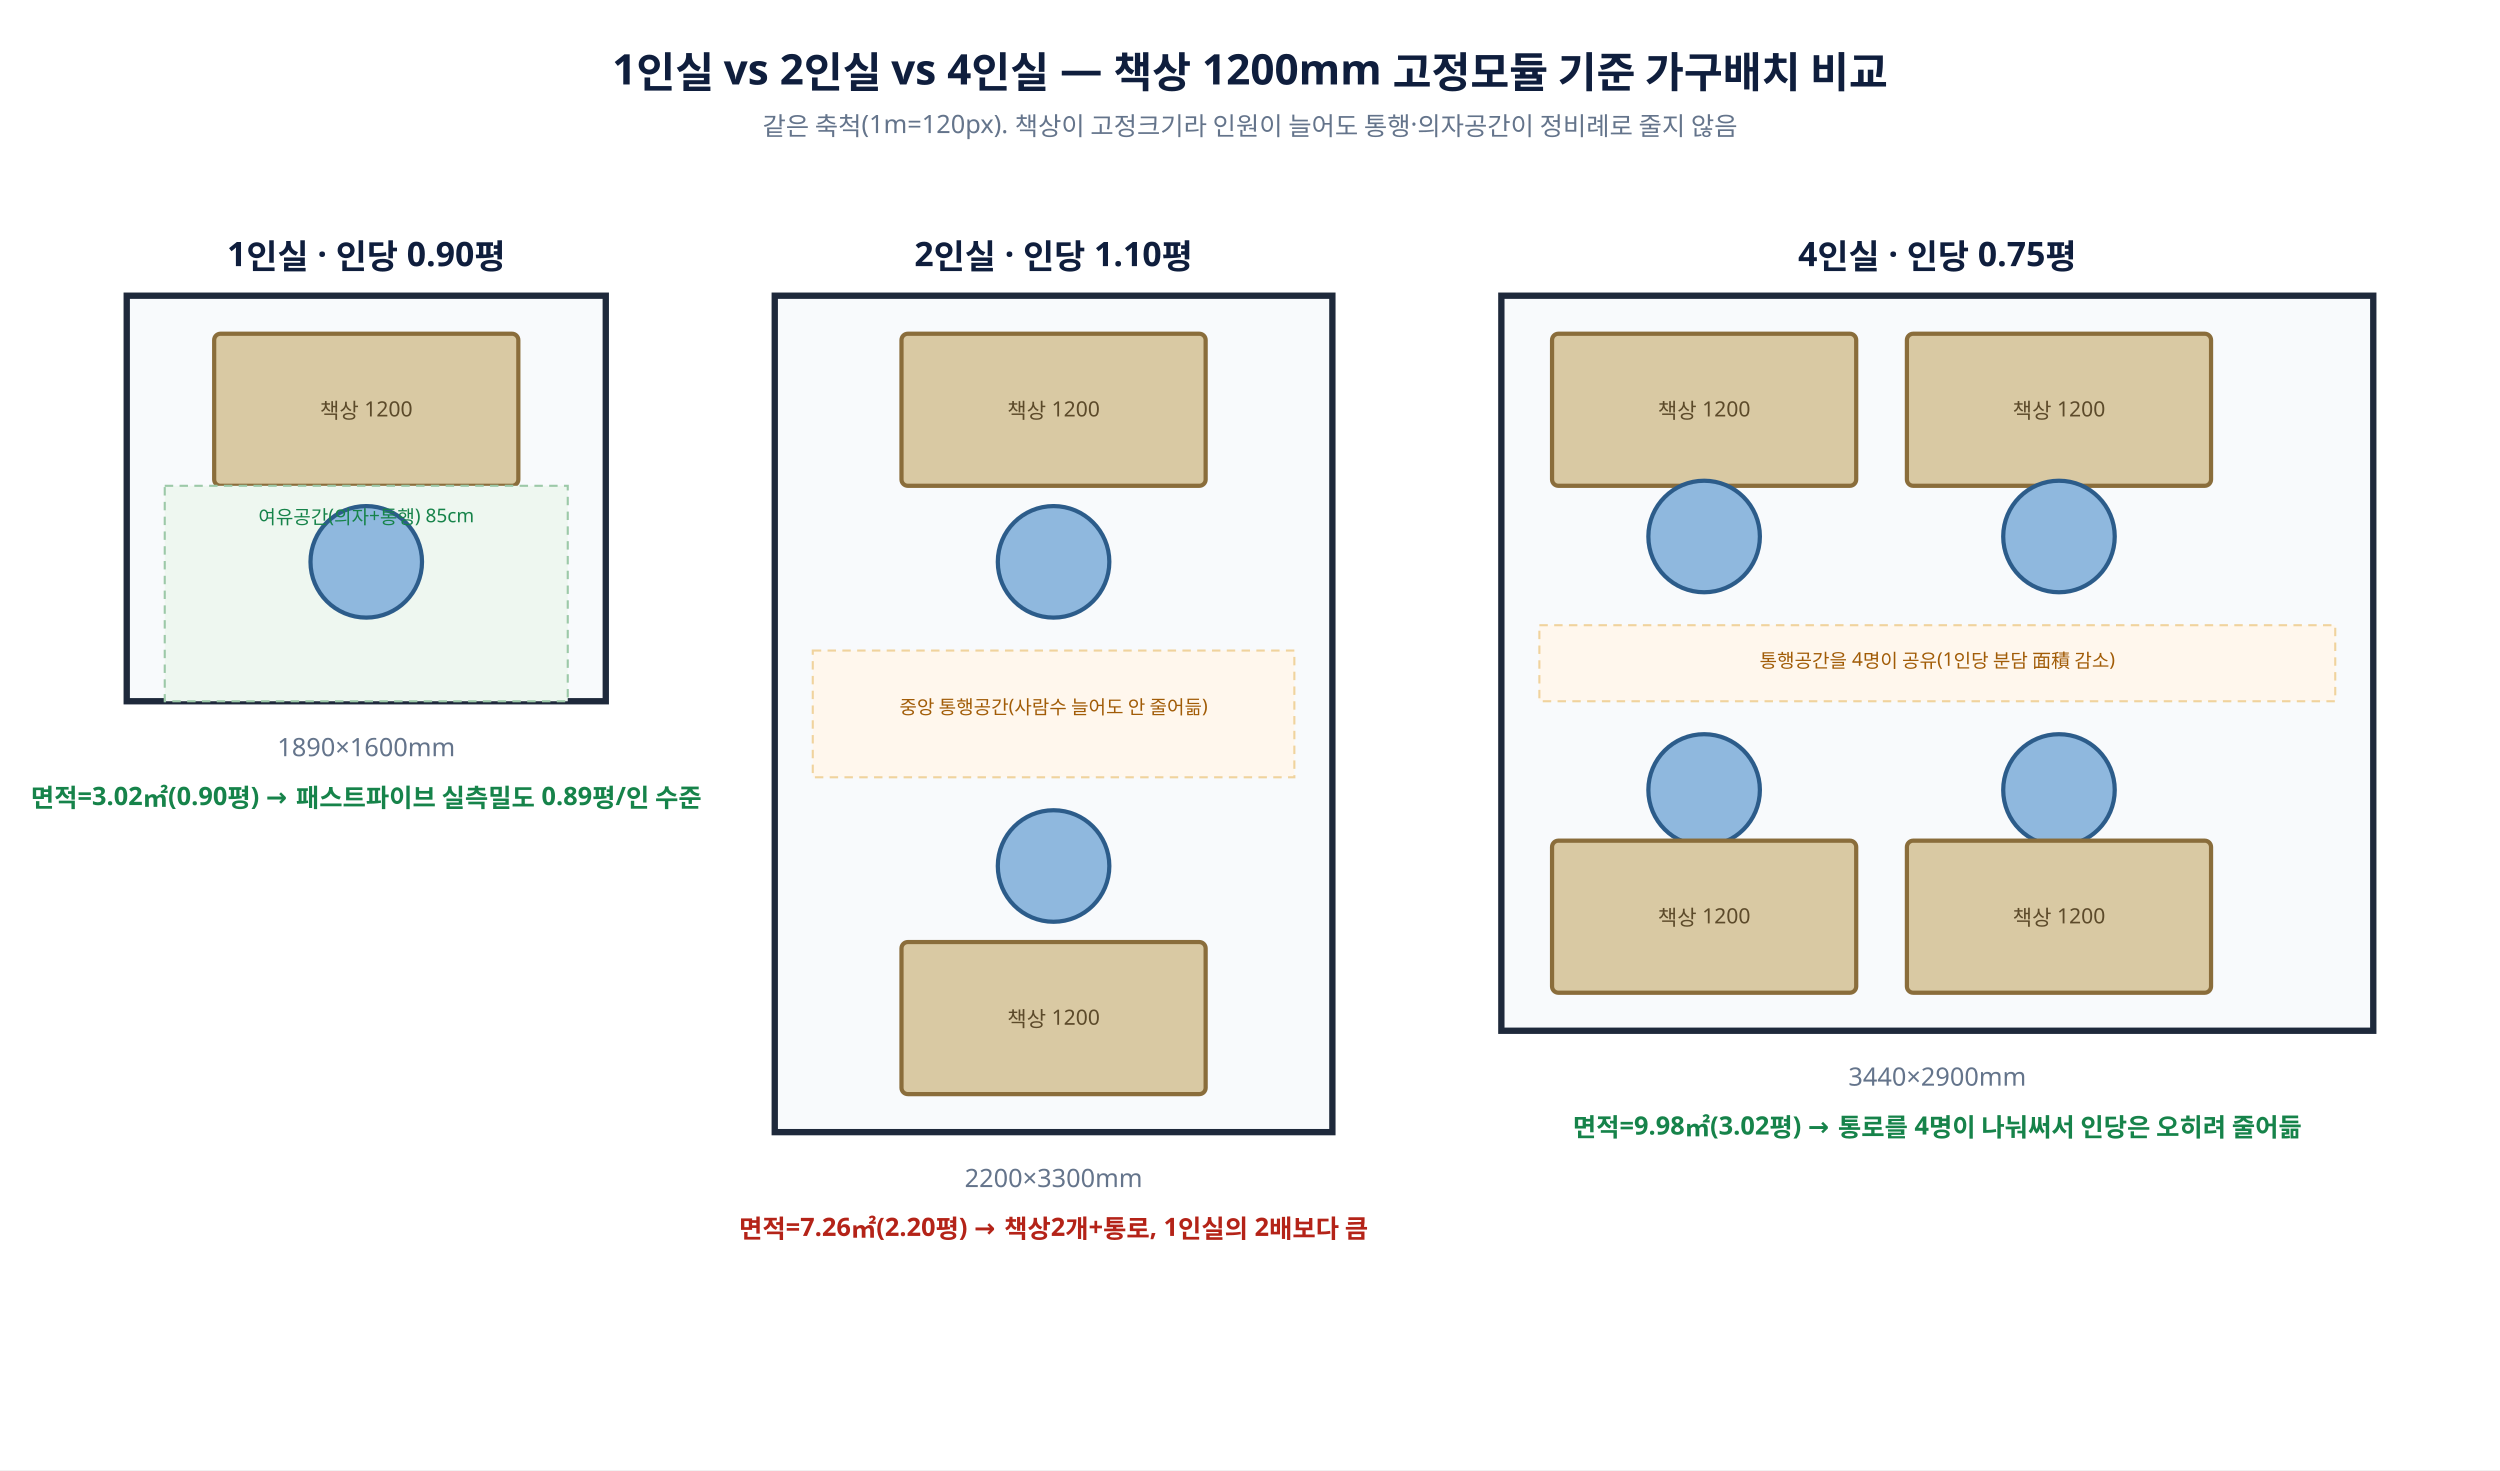
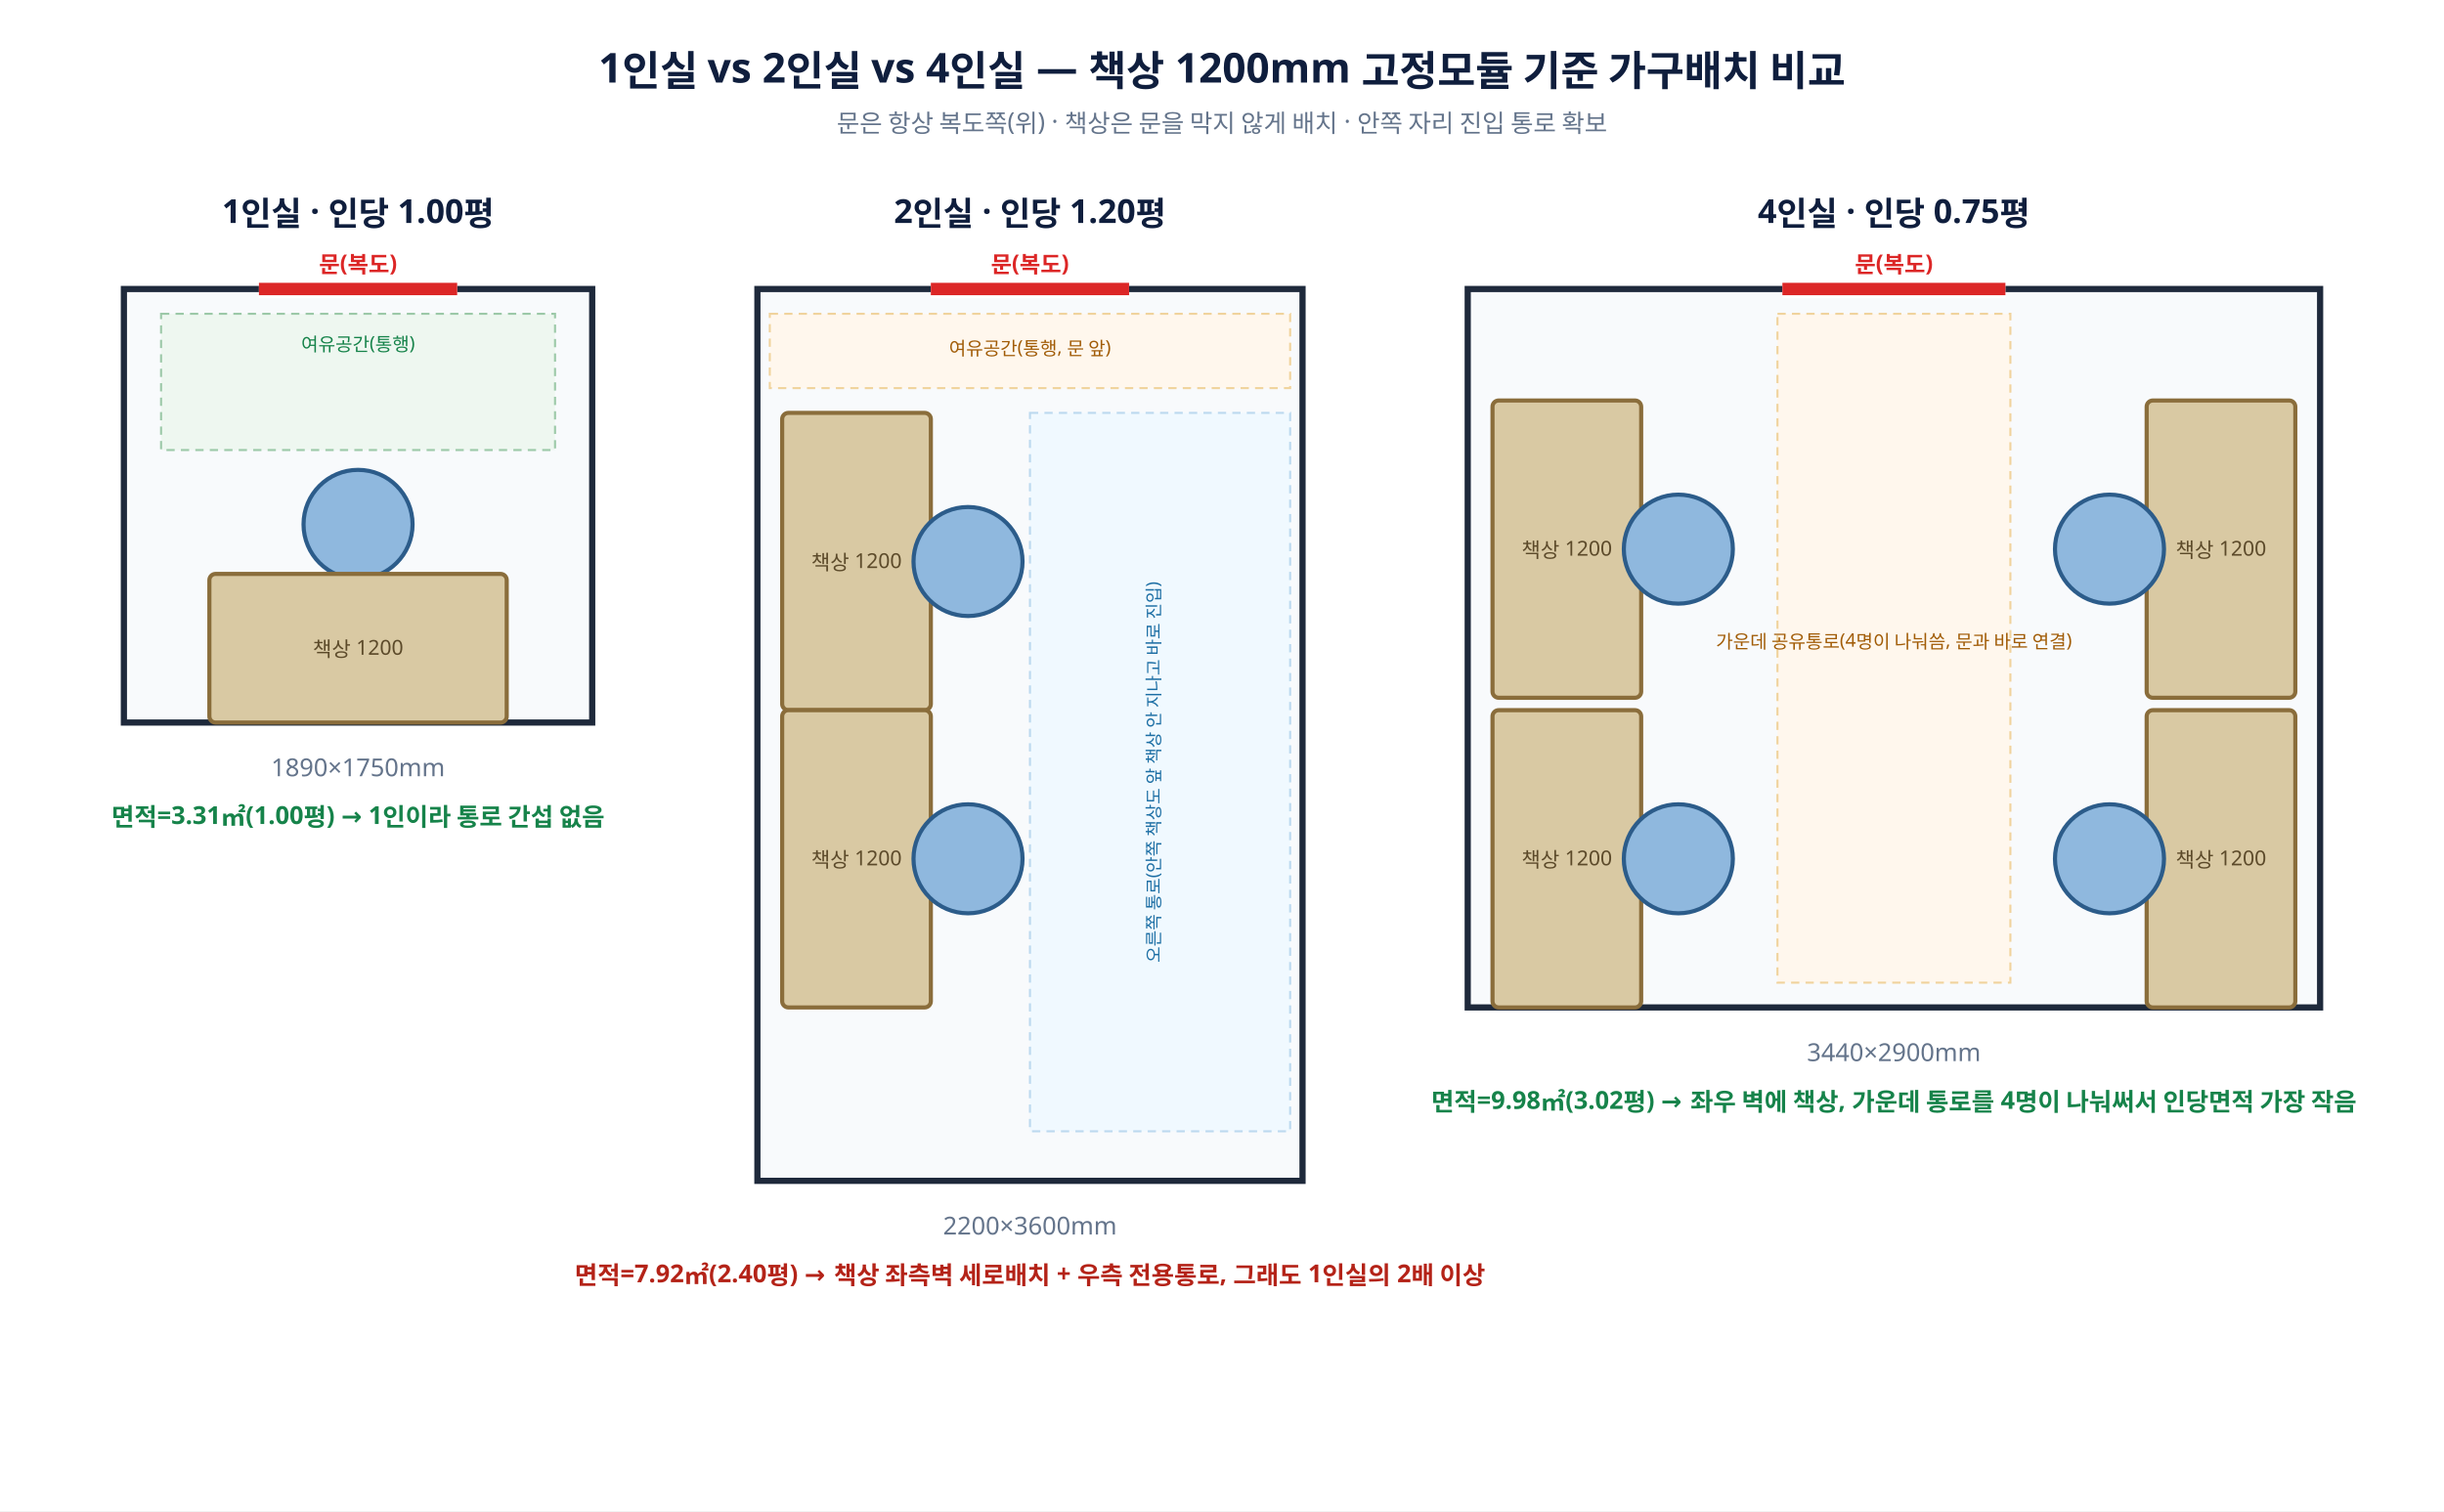
- <svg xmlns="http://www.w3.org/2000/svg" width="1183.6" height="696" font-family="Malgun Gothic,Pretendard,sans-serif">
-   <rect width="1183.6" height="696" fill="#fff" />
+ <svg xmlns="http://www.w3.org/2000/svg" width="1183.6" height="732" font-family="Malgun Gothic,Pretendard,sans-serif">
+   <rect width="1183.6" height="732" fill="#fff" />
  <text x="591.8" y="40" font-size="20" font-weight="800" fill="#0f1e3d" text-anchor="middle">1인실 vs 2인실 vs 4인실 — 책상 1200mm 고정모듈 기준 가구배치 비교</text>
-   <text x="591.8" y="64" font-size="12" fill="#64748b" text-anchor="middle">같은 축척(1m=120px). 책상이 고정크기라 인원이 늘어도 통행·의자공간이 정비례로 줄지 않음</text>
-   <rect x="60" y="140" width="226.8" height="192" fill="#f8fafc" stroke="#1e293b" stroke-width="3" />
-   <text x="173.4" y="126" font-size="16" font-weight="800" fill="#0f1e3d" text-anchor="middle">1인실 · 인당 0.90평</text>
-   <text x="173.4" y="358" font-size="12" fill="#64748b" text-anchor="middle">1890×1600mm</text>
+   <text x="591.8" y="64" font-size="12" fill="#64748b" text-anchor="middle">문은 항상 복도쪽(위) · 책상은 문을 막지 않게 배치 · 안쪽 자리 진입 통로 확보</text>
+   <rect x="60" y="140" width="226.8" height="210" fill="#f8fafc" stroke="#1e293b" stroke-width="3" />
+   <text x="173.4" y="108" font-size="16" font-weight="800" fill="#0f1e3d" text-anchor="middle">1인실 · 인당 1.00평</text>
+   <text x="173.4" y="376" font-size="12" fill="#64748b" text-anchor="middle">1890×1750mm</text>
+   <line x1="125.4" y1="140" x2="221.4" y2="140" stroke="#fff" stroke-width="9" />
+   <line x1="125.4" y1="140" x2="221.4" y2="140" stroke="#dc2626" stroke-width="6" />
+   <text x="173.4" y="132" font-size="11" font-weight="800" fill="#dc2626" text-anchor="middle">문(복도)</text>
+   <rect x="78" y="152" width="190.8" height="66" fill="#eef7f0" stroke="#9cc9a8" stroke-dasharray="4,3" />
+   <text x="173.4" y="170" font-size="9" fill="#16834a" text-anchor="middle">여유공간(통행)</text>
+   <circle cx="173.4" cy="254" r="26.4" fill="#8fb8de" stroke="#2c5c8a" stroke-width="2" />
  <g>
-     <rect x="101.4" y="158" width="144" height="72" fill="#d9c9a3" stroke="#8a6d3b" stroke-width="2" rx="3" />
-     <text x="173.4" y="198" font-size="10" fill="#5c4a2a" text-anchor="middle">책상 1200</text>
+     <rect x="101.4" y="278" width="144" height="72" fill="#d9c9a3" stroke="#8a6d3b" stroke-width="2" rx="3" />
+     <text x="173.4" y="318" font-size="10" fill="#5c4a2a" text-anchor="middle">책상 1200</text>
  </g>
-   <rect x="78" y="230" width="190.8" height="102" fill="#eef7f0" stroke="#9cc9a8" stroke-dasharray="4,3" />
-   <g transform="rotate(0 173.4 266)">
-     <circle cx="173.4" cy="266" r="26.4" fill="#8fb8de" stroke="#2c5c8a" stroke-width="2" />
+   <text x="173.4" y="400" font-size="12" fill="#16834a" font-weight="700" text-anchor="middle">면적=3.31㎡(1.00평) → 1인이라 통로 간섭 없음</text>
+   <rect x="366.8" y="140" width="264" height="432" fill="#f8fafc" stroke="#1e293b" stroke-width="3" />
+   <text x="498.8" y="108" font-size="16" font-weight="800" fill="#0f1e3d" text-anchor="middle">2인실 · 인당 1.20평</text>
+   <text x="498.8" y="598" font-size="12" fill="#64748b" text-anchor="middle">2200×3600mm</text>
+   <line x1="450.8" y1="140" x2="546.8" y2="140" stroke="#fff" stroke-width="9" />
+   <line x1="450.8" y1="140" x2="546.8" y2="140" stroke="#dc2626" stroke-width="6" />
+   <text x="498.8" y="132" font-size="11" font-weight="800" fill="#dc2626" text-anchor="middle">문(복도)</text>
+   <rect x="372.8" y="152" width="252" height="36" fill="#fff7ed" stroke="#f0d39d" stroke-dasharray="4,3" />
+   <text x="498.8" y="172" font-size="9" fill="#a15c07" text-anchor="middle">여유공간(통행, 문 앞)</text>
+   <g>
+     <rect x="378.8" y="200" width="72" height="144" fill="#d9c9a3" stroke="#8a6d3b" stroke-width="2" rx="3" />
+     <text x="414.8" y="276" font-size="10" fill="#5c4a2a" text-anchor="middle">책상 1200</text>
  </g>
-   <text x="173.4" y="248" font-size="9" fill="#16834a" text-anchor="middle">여유공간(의자+통행) 85cm</text>
-   <text x="173.4" y="382" font-size="12" fill="#16834a" font-weight="700" text-anchor="middle">면적=3.02㎡(0.90평) → 패스트파이브 실측밀도 0.89평/인 수준</text>
-   <rect x="366.8" y="140" width="264" height="396" fill="#f8fafc" stroke="#1e293b" stroke-width="3" />
-   <text x="498.8" y="126" font-size="16" font-weight="800" fill="#0f1e3d" text-anchor="middle">2인실 · 인당 1.10평</text>
-   <text x="498.8" y="562" font-size="12" fill="#64748b" text-anchor="middle">2200×3300mm</text>
+   <circle cx="468.8" cy="272" r="26.4" fill="#8fb8de" stroke="#2c5c8a" stroke-width="2" />
  <g>
-     <rect x="426.8" y="158" width="144" height="72" fill="#d9c9a3" stroke="#8a6d3b" stroke-width="2" rx="3" />
-     <text x="498.8" y="198" font-size="10" fill="#5c4a2a" text-anchor="middle">책상 1200</text>
+     <rect x="378.8" y="344" width="72" height="144" fill="#d9c9a3" stroke="#8a6d3b" stroke-width="2" rx="3" />
+     <text x="414.8" y="420" font-size="10" fill="#5c4a2a" text-anchor="middle">책상 1200</text>
  </g>
-   <g transform="rotate(180 498.8 266)">
-     <circle cx="498.8" cy="266" r="26.4" fill="#8fb8de" stroke="#2c5c8a" stroke-width="2" />
+   <circle cx="468.8" cy="416" r="26.4" fill="#8fb8de" stroke="#2c5c8a" stroke-width="2" />
+   <rect x="498.8" y="200" width="126" height="348" fill="#f0f9ff" stroke="#bcd9ef" stroke-dasharray="4,3" />
+   <text x="561.8" y="374" font-size="8.5" fill="#1c6ea4" text-anchor="middle" transform="rotate(-90 561.8 374)">오른쪽 통로(안쪽 책상도 앞 책상 안 지나고 바로 진입)</text>
+   <text x="498.8" y="622" font-size="12" fill="#b42318" font-weight="700" text-anchor="middle">면적=7.92㎡(2.40평) → 책상 좌측벽 세로배치 + 우측 전용통로, 그래도 1인실의 2배 이상</text>
+   <rect x="710.8" y="140" width="412.8" height="348" fill="#f8fafc" stroke="#1e293b" stroke-width="3" />
+   <text x="917.2" y="108" font-size="16" font-weight="800" fill="#0f1e3d" text-anchor="middle">4인실 · 인당 0.75평</text>
+   <text x="917.2" y="514" font-size="12" fill="#64748b" text-anchor="middle">3440×2900mm</text>
+   <line x1="863.2" y1="140" x2="971.2" y2="140" stroke="#fff" stroke-width="9" />
+   <line x1="863.2" y1="140" x2="971.2" y2="140" stroke="#dc2626" stroke-width="6" />
+   <text x="917.2" y="132" font-size="11" font-weight="800" fill="#dc2626" text-anchor="middle">문(복도)</text>
+   <g>
+     <rect x="722.8" y="194" width="72" height="144" fill="#d9c9a3" stroke="#8a6d3b" stroke-width="2" rx="3" />
+     <text x="758.8" y="270" font-size="10" fill="#5c4a2a" text-anchor="middle">책상 1200</text>
  </g>
-   <g transform="rotate(0 498.8 410)">
-     <circle cx="498.8" cy="410" r="26.4" fill="#8fb8de" stroke="#2c5c8a" stroke-width="2" />
+   <circle cx="812.8" cy="266" r="26.4" fill="#8fb8de" stroke="#2c5c8a" stroke-width="2" />
+   <g>
+     <rect x="722.8" y="344" width="72" height="144" fill="#d9c9a3" stroke="#8a6d3b" stroke-width="2" rx="3" />
+     <text x="758.8" y="420" font-size="10" fill="#5c4a2a" text-anchor="middle">책상 1200</text>
  </g>
+   <circle cx="812.8" cy="416" r="26.4" fill="#8fb8de" stroke="#2c5c8a" stroke-width="2" />
  <g>
-     <rect x="426.8" y="446" width="144" height="72" fill="#d9c9a3" stroke="#8a6d3b" stroke-width="2" rx="3" />
-     <text x="498.8" y="486" font-size="10" fill="#5c4a2a" text-anchor="middle">책상 1200</text>
+     <rect x="1039.6" y="194" width="72" height="144" fill="#d9c9a3" stroke="#8a6d3b" stroke-width="2" rx="3" />
+     <text x="1075.6" y="270" font-size="10" fill="#5c4a2a" text-anchor="middle">책상 1200</text>
  </g>
-   <rect x="384.8" y="308" width="228" height="60" fill="#fff7ed" stroke="#f0d39d" stroke-dasharray="4,3" />
-   <text x="498.8" y="338" font-size="9" fill="#a15c07" text-anchor="middle">중앙 통행공간(사람수 늘어도 안 줄어듦)</text>
-   <text x="498.8" y="586" font-size="12" fill="#b42318" font-weight="700" text-anchor="middle">면적=7.26㎡(2.20평) → 책상2개+통로, 1인실의 2배보다 큼</text>
-   <rect x="710.8" y="140" width="412.8" height="348" fill="#f8fafc" stroke="#1e293b" stroke-width="3" />
-   <text x="917.2" y="126" font-size="16" font-weight="800" fill="#0f1e3d" text-anchor="middle">4인실 · 인당 0.75평</text>
-   <text x="917.2" y="514" font-size="12" fill="#64748b" text-anchor="middle">3440×2900mm</text>
+   <circle cx="1021.6" cy="266" r="26.4" fill="#8fb8de" stroke="#2c5c8a" stroke-width="2" />
  <g>
-     <rect x="734.8" y="158" width="144" height="72" fill="#d9c9a3" stroke="#8a6d3b" stroke-width="2" rx="3" />
-     <text x="806.8" y="198" font-size="10" fill="#5c4a2a" text-anchor="middle">책상 1200</text>
+     <rect x="1039.6" y="344" width="72" height="144" fill="#d9c9a3" stroke="#8a6d3b" stroke-width="2" rx="3" />
+     <text x="1075.6" y="420" font-size="10" fill="#5c4a2a" text-anchor="middle">책상 1200</text>
  </g>
-   <g>
-     <rect x="902.8" y="158" width="144" height="72" fill="#d9c9a3" stroke="#8a6d3b" stroke-width="2" rx="3" />
-     <text x="974.8" y="198" font-size="10" fill="#5c4a2a" text-anchor="middle">책상 1200</text>
-   </g>
-   <g transform="rotate(180 806.8 254)">
-     <circle cx="806.8" cy="254" r="26.4" fill="#8fb8de" stroke="#2c5c8a" stroke-width="2" />
-   </g>
-   <g transform="rotate(180 974.8 254)">
-     <circle cx="974.8" cy="254" r="26.4" fill="#8fb8de" stroke="#2c5c8a" stroke-width="2" />
-   </g>
-   <g transform="rotate(0 806.8 374)">
-     <circle cx="806.8" cy="374" r="26.4" fill="#8fb8de" stroke="#2c5c8a" stroke-width="2" />
-   </g>
-   <g transform="rotate(0 974.8 374)">
-     <circle cx="974.8" cy="374" r="26.4" fill="#8fb8de" stroke="#2c5c8a" stroke-width="2" />
-   </g>
-   <g>
-     <rect x="734.8" y="398" width="144" height="72" fill="#d9c9a3" stroke="#8a6d3b" stroke-width="2" rx="3" />
-     <text x="806.8" y="438" font-size="10" fill="#5c4a2a" text-anchor="middle">책상 1200</text>
-   </g>
-   <g>
-     <rect x="902.8" y="398" width="144" height="72" fill="#d9c9a3" stroke="#8a6d3b" stroke-width="2" rx="3" />
-     <text x="974.8" y="438" font-size="10" fill="#5c4a2a" text-anchor="middle">책상 1200</text>
-   </g>
-   <rect x="728.8" y="296" width="376.8" height="36" fill="#fff7ed" stroke="#f0d39d" stroke-dasharray="4,3" />
-   <text x="917.2" y="316" font-size="9" fill="#a15c07" text-anchor="middle">통행공간을 4명이 공유(1인당 분담 面積 감소)</text>
-   <text x="917.2" y="538" font-size="12" fill="#16834a" font-weight="700" text-anchor="middle">면적=9.98㎡(3.02평) → 통로를 4명이 나눠써서 인당은 오히려 줄어듦</text>
+   <circle cx="1021.6" cy="416" r="26.4" fill="#8fb8de" stroke="#2c5c8a" stroke-width="2" />
+   <rect x="860.8" y="152" width="112.8" height="324" fill="#fff7ed" stroke="#f0d39d" stroke-dasharray="4,3" />
+   <text x="917.2" y="314" font-size="9" fill="#a15c07" text-anchor="middle">가운데 공유통로(4명이 나눠씀, 문과 바로 연결)</text>
+   <text x="917.2" y="538" font-size="12" fill="#16834a" font-weight="700" text-anchor="middle">면적=9.98㎡(3.02평) → 좌우 벽에 책상, 가운데 통로를 4명이 나눠써서 인당면적 가장 작음</text>
</svg>
